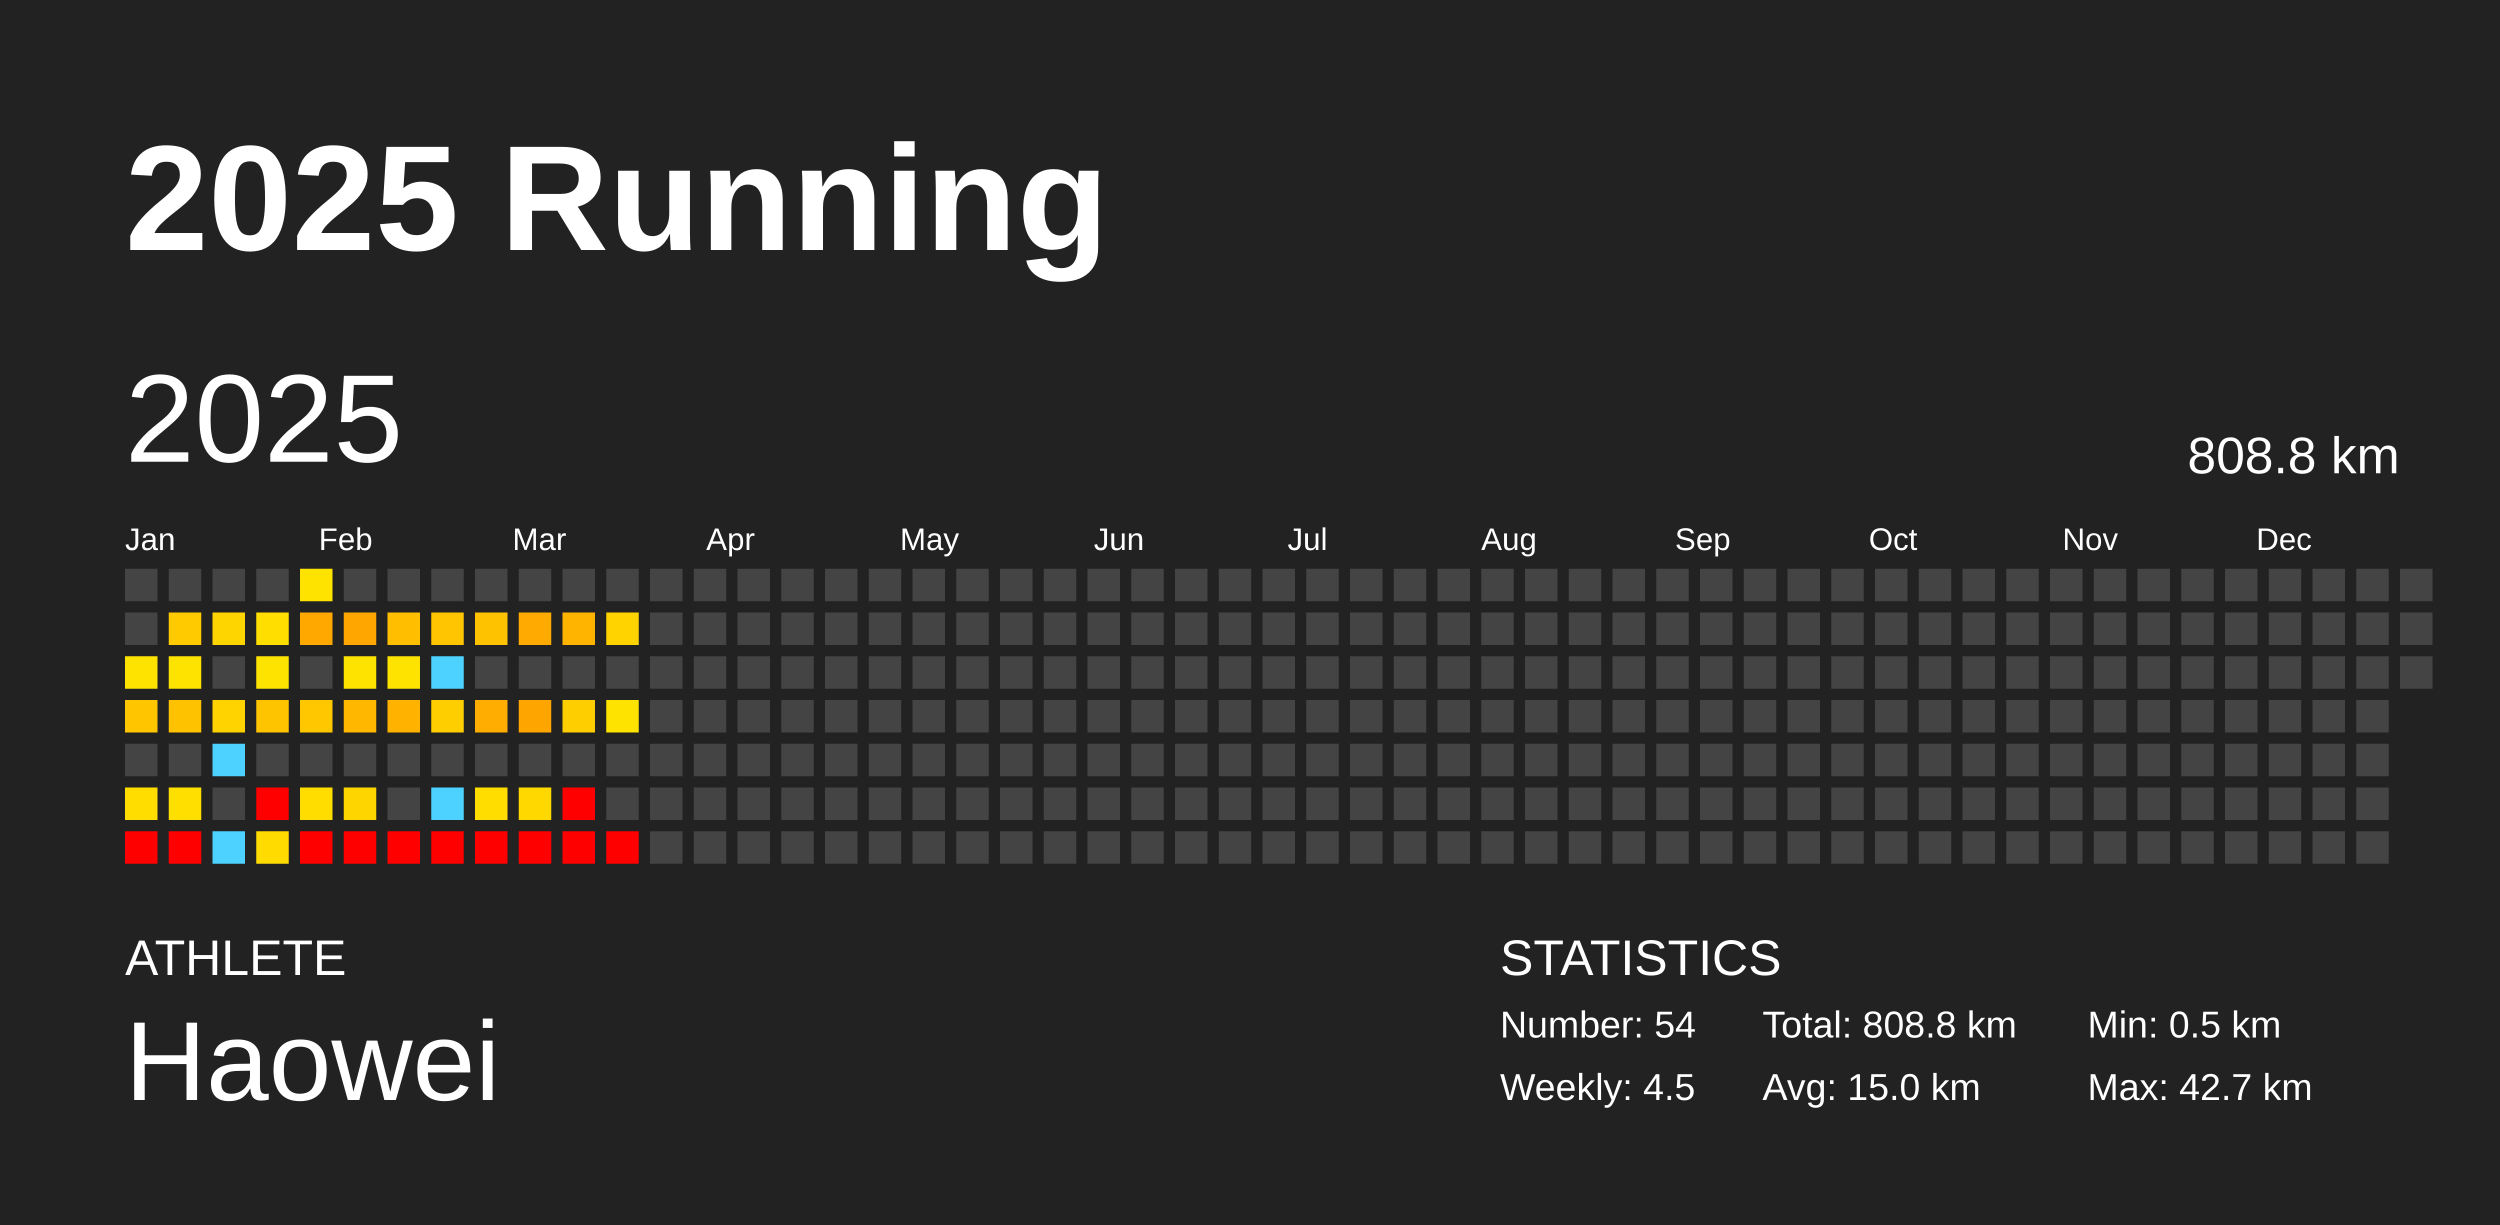
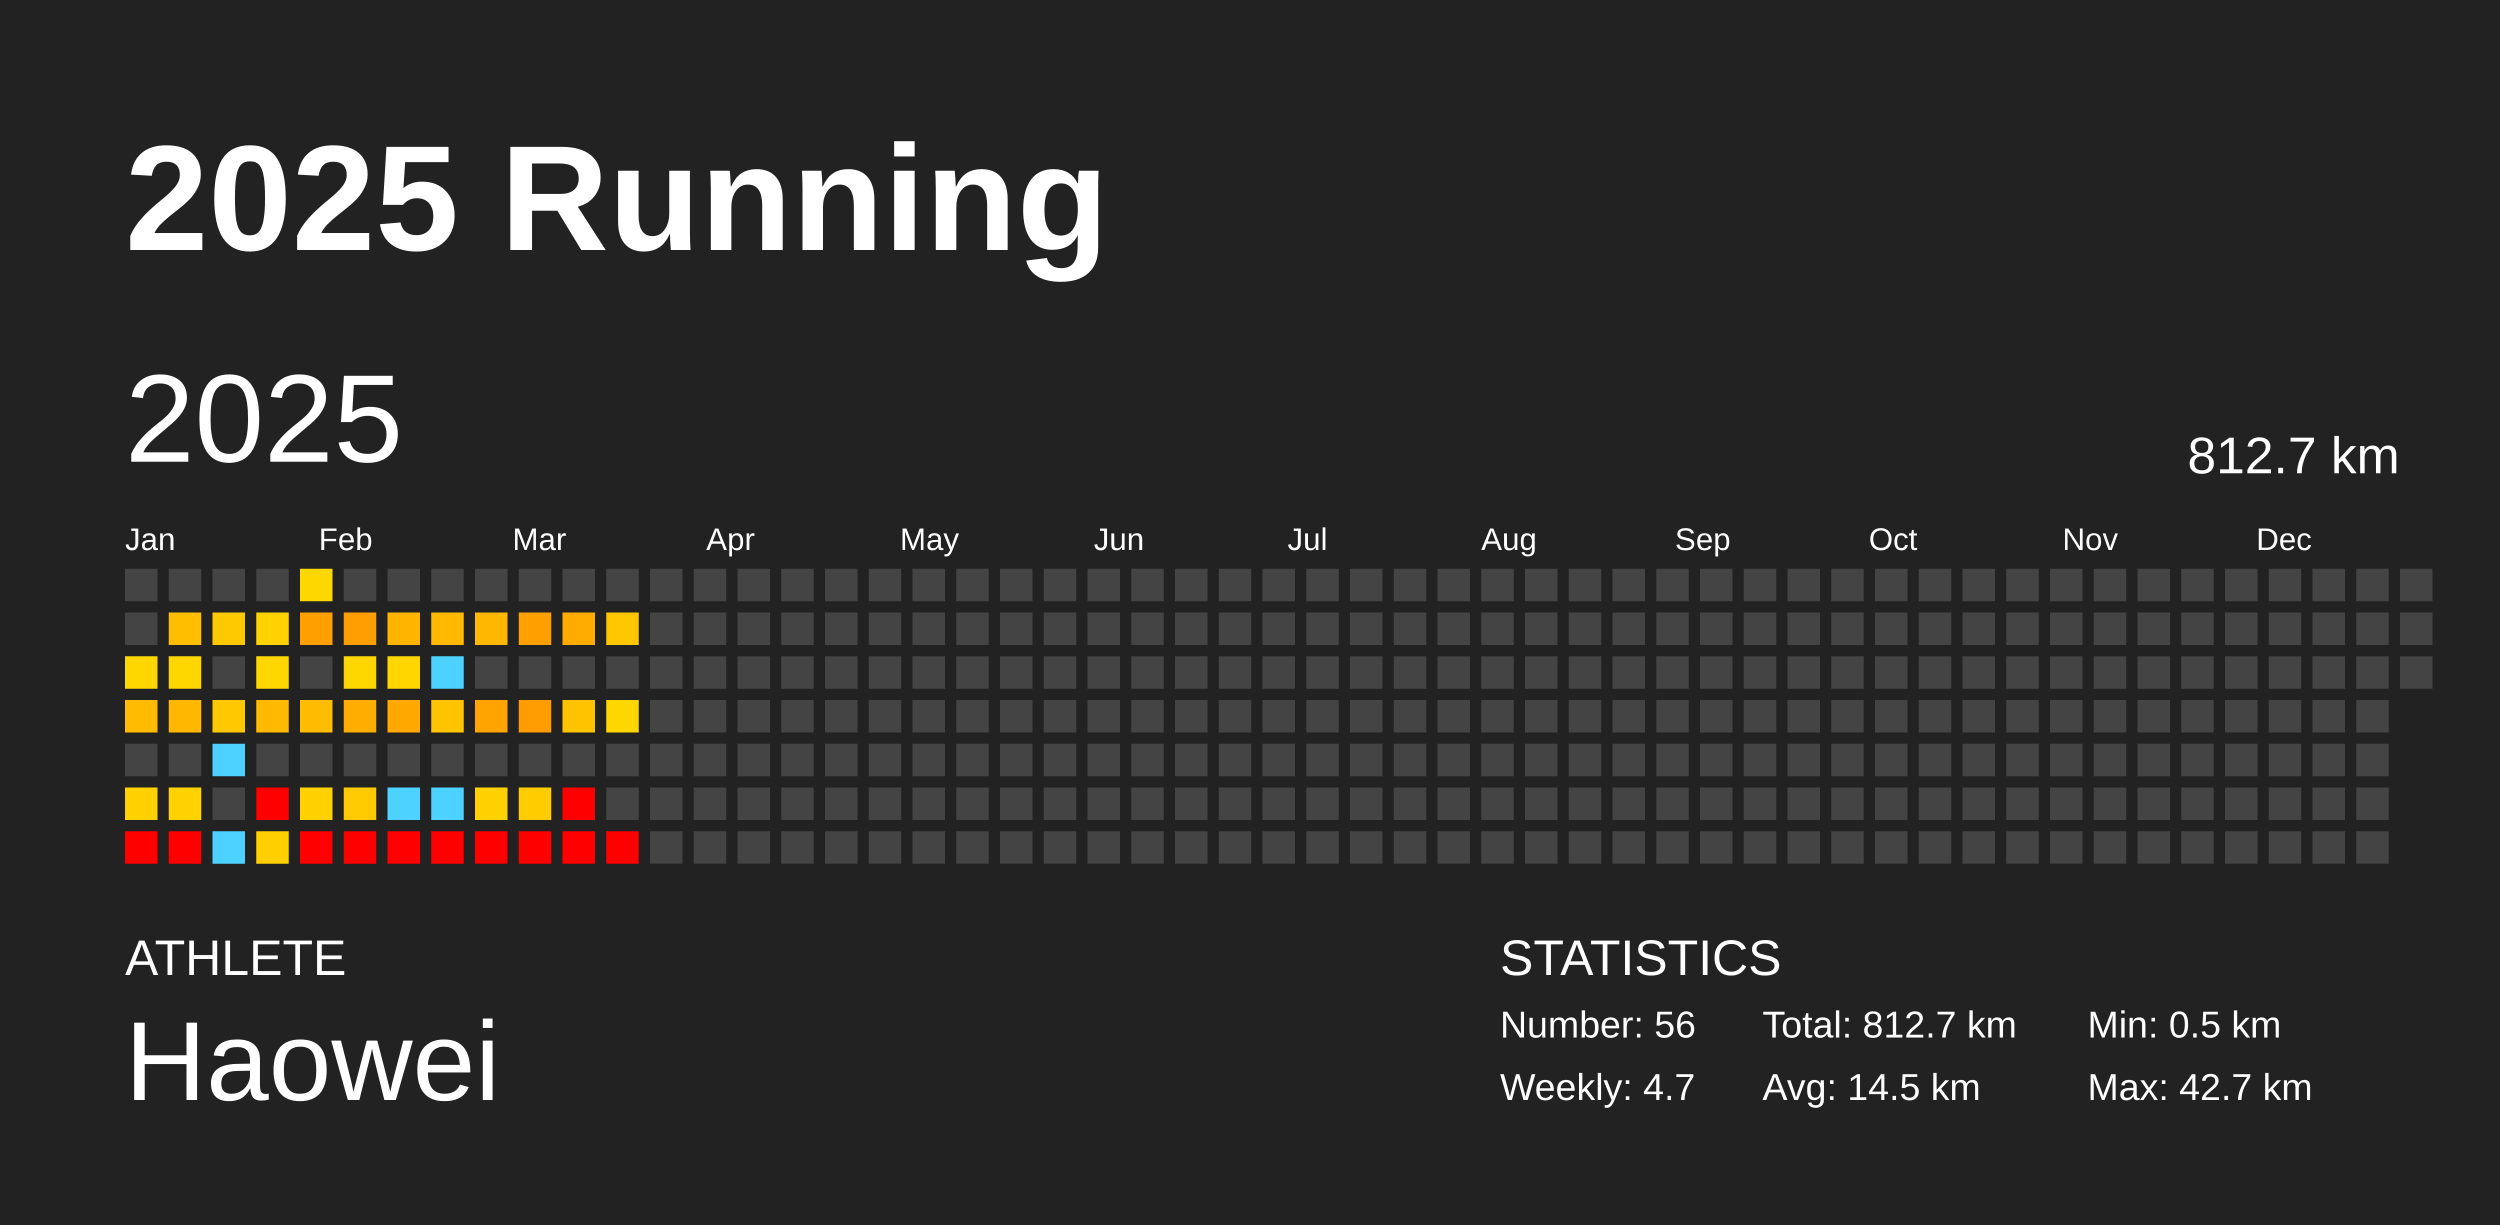
<svg xmlns="http://www.w3.org/2000/svg" baseProfile="full" height="98mm" version="1.1" viewBox="0,0,200,98" width="200mm">
  <defs />
  <rect fill="#222222" height="98" width="200" x="0" y="0" />
  <text fill="#FFFFFF" style="font-size:12px; font-family:Arial; font-weight:bold;" x="10" y="20">2025 Running</text>
  <text fill="#FFFFFF" style="font-size:4px; font-family:Arial" x="10" y="78">ATHLETE</text>
  <text fill="#FFFFFF" style="font-size:9px; font-family:Arial" x="10" y="88">Haowei</text>
  <text fill="#FFFFFF" style="font-size:4px; font-family:Arial" x="120" y="78">STATISTICS</text>
-   <text fill="#FFFFFF" style="font-size:3px; font-family:Arial" x="120" y="83">Number: 54</text>
-   <text fill="#FFFFFF" style="font-size:3px; font-family:Arial" x="120" y="88">Weekly: 4.5</text>
-   <text fill="#FFFFFF" style="font-size:3px; font-family:Arial" x="141" y="83">Total: 808.8 km</text>
-   <text fill="#FFFFFF" style="font-size:3px; font-family:Arial" x="141" y="88">Avg: 15.0 km</text>
+   <text fill="#FFFFFF" style="font-size:3px; font-family:Arial" x="120" y="83">Number: 56</text>
+   <text fill="#FFFFFF" style="font-size:3px; font-family:Arial" x="120" y="88">Weekly: 4.7</text>
+   <text fill="#FFFFFF" style="font-size:3px; font-family:Arial" x="141" y="83">Total: 812.7 km</text>
+   <text fill="#FFFFFF" style="font-size:3px; font-family:Arial" x="141" y="88">Avg: 14.5 km</text>
  <text fill="#FFFFFF" style="font-size:3px; font-family:Arial" x="167" y="83">Min: 0.5 km</text>
  <text fill="#FFFFFF" style="font-size:3px; font-family:Arial" x="167" y="88">Max: 42.7 km</text>
  <text dominant-baseline="hanging" fill="#FFFFFF" style="font-size:10.0px; font-family:Arial;" x="10" y="30">2025</text>
-   <text dominant-baseline="hanging" fill="#FFFFFF" style="font-size:4.125px; font-family:Arial;" x="175" y="35">808.8 km</text>
+   <text dominant-baseline="hanging" fill="#FFFFFF" style="font-size:4.125px; font-family:Arial;" x="175" y="35">812.7 km</text>
  <text fill="#FFFFFF" style="font-size:2.5px; font-family:Arial" x="10.0" y="44">Jan</text>
  <text fill="#FFFFFF" style="font-size:2.5px; font-family:Arial" x="25.5" y="44">Feb</text>
  <text fill="#FFFFFF" style="font-size:2.5px; font-family:Arial" x="41.0" y="44">Mar</text>
  <text fill="#FFFFFF" style="font-size:2.5px; font-family:Arial" x="56.5" y="44">Apr</text>
  <text fill="#FFFFFF" style="font-size:2.5px; font-family:Arial" x="72.0" y="44">May</text>
  <text fill="#FFFFFF" style="font-size:2.5px; font-family:Arial" x="87.5" y="44">Jun</text>
  <text fill="#FFFFFF" style="font-size:2.5px; font-family:Arial" x="103.0" y="44">Jul</text>
  <text fill="#FFFFFF" style="font-size:2.5px; font-family:Arial" x="118.5" y="44">Aug</text>
  <text fill="#FFFFFF" style="font-size:2.5px; font-family:Arial" x="134.0" y="44">Sep</text>
  <text fill="#FFFFFF" style="font-size:2.5px; font-family:Arial" x="149.5" y="44">Oct</text>
  <text fill="#FFFFFF" style="font-size:2.5px; font-family:Arial" x="165.0" y="44">Nov</text>
  <text fill="#FFFFFF" style="font-size:2.5px; font-family:Arial" x="180.5" y="44">Dec</text>
  <rect fill="#444444" height="2.6" width="2.6" x="10.0" y="45.5" />
  <rect fill="#444444" height="2.6" width="2.6" x="10.0" y="49.0" />
-   <rect fill="#ffe300" height="2.6" width="2.6" x="10.0" y="52.5" />
-   <rect fill="#ffc600" height="2.6" width="2.6" x="10.0" y="56.0" />
+   <rect fill="#ffd700" height="2.6" width="2.6" x="10.0" y="52.5" />
+   <rect fill="#ffbb00" height="2.6" width="2.6" x="10.0" y="56.0" />
  <rect fill="#444444" height="2.6" width="2.6" x="10.0" y="59.5" />
-   <rect fill="#ffdd00" height="2.6" width="2.6" x="10.0" y="63.0" />
+   <rect fill="#ffd100" height="2.6" width="2.6" x="10.0" y="63.0" />
  <rect fill="red" height="2.6" width="2.6" x="10.0" y="66.5" />
  <rect fill="#444444" height="2.6" width="2.6" x="13.5" y="45.5" />
-   <rect fill="#ffca00" height="2.6" width="2.6" x="13.5" y="49.0" />
-   <rect fill="#ffe300" height="2.6" width="2.6" x="13.5" y="52.5" />
-   <rect fill="#ffc200" height="2.6" width="2.6" x="13.5" y="56.0" />
+   <rect fill="#ffbf00" height="2.6" width="2.6" x="13.5" y="49.0" />
+   <rect fill="#ffd700" height="2.6" width="2.6" x="13.5" y="52.5" />
+   <rect fill="#ffb700" height="2.6" width="2.6" x="13.5" y="56.0" />
  <rect fill="#444444" height="2.6" width="2.6" x="13.5" y="59.5" />
-   <rect fill="#ffdf00" height="2.6" width="2.6" x="13.5" y="63.0" />
+   <rect fill="#ffd200" height="2.6" width="2.6" x="13.5" y="63.0" />
  <rect fill="red" height="2.6" width="2.6" x="13.5" y="66.5" />
  <rect fill="#444444" height="2.6" width="2.6" x="17.0" y="45.5" />
-   <rect fill="#ffd500" height="2.6" width="2.6" x="17.0" y="49.0" />
+   <rect fill="#ffc900" height="2.6" width="2.6" x="17.0" y="49.0" />
  <rect fill="#444444" height="2.6" width="2.6" x="17.0" y="52.5" />
-   <rect fill="#ffd300" height="2.6" width="2.6" x="17.0" y="56.0" />
+   <rect fill="#ffc800" height="2.6" width="2.6" x="17.0" y="56.0" />
  <rect fill="#4dd2ff" height="2.6" width="2.6" x="17.0" y="59.5" />
  <rect fill="#444444" height="2.6" width="2.6" x="17.0" y="63.0" />
  <rect fill="#4dd2ff" height="2.6" width="2.6" x="17.0" y="66.5" />
  <rect fill="#444444" height="2.6" width="2.6" x="20.5" y="45.5" />
-   <rect fill="#ffde00" height="2.6" width="2.6" x="20.5" y="49.0" />
-   <rect fill="#ffe300" height="2.6" width="2.6" x="20.5" y="52.5" />
-   <rect fill="#ffc400" height="2.6" width="2.6" x="20.5" y="56.0" />
+   <rect fill="#ffd200" height="2.6" width="2.6" x="20.5" y="49.0" />
+   <rect fill="#ffd700" height="2.6" width="2.6" x="20.5" y="52.5" />
+   <rect fill="#ffba00" height="2.6" width="2.6" x="20.5" y="56.0" />
  <rect fill="#444444" height="2.6" width="2.6" x="20.5" y="59.5" />
  <rect fill="red" height="2.6" width="2.6" x="20.5" y="63.0" />
-   <rect fill="#ffdb00" height="2.6" width="2.6" x="20.5" y="66.5" />
-   <rect fill="#ffe300" height="2.6" width="2.6" x="24.0" y="45.5" />
-   <rect fill="#ffa800" height="2.6" width="2.6" x="24.0" y="49.0" />
+   <rect fill="#ffcf00" height="2.6" width="2.6" x="20.5" y="66.5" />
+   <rect fill="#ffd700" height="2.6" width="2.6" x="24.0" y="45.5" />
+   <rect fill="#ff9f00" height="2.6" width="2.6" x="24.0" y="49.0" />
  <rect fill="#444444" height="2.6" width="2.6" x="24.0" y="52.5" />
-   <rect fill="#ffc700" height="2.6" width="2.6" x="24.0" y="56.0" />
+   <rect fill="#ffbc00" height="2.6" width="2.6" x="24.0" y="56.0" />
  <rect fill="#444444" height="2.6" width="2.6" x="24.0" y="59.5" />
-   <rect fill="#ffdd00" height="2.6" width="2.6" x="24.0" y="63.0" />
+   <rect fill="#ffd100" height="2.6" width="2.6" x="24.0" y="63.0" />
  <rect fill="red" height="2.6" width="2.6" x="24.0" y="66.5" />
  <rect fill="#444444" height="2.6" width="2.6" x="27.5" y="45.5" />
-   <rect fill="#ffa700" height="2.6" width="2.6" x="27.5" y="49.0" />
-   <rect fill="#ffe300" height="2.6" width="2.6" x="27.5" y="52.5" />
-   <rect fill="#ffb700" height="2.6" width="2.6" x="27.5" y="56.0" />
+   <rect fill="#ff9e00" height="2.6" width="2.6" x="27.5" y="49.0" />
+   <rect fill="#ffd700" height="2.6" width="2.6" x="27.5" y="52.5" />
+   <rect fill="#ffad00" height="2.6" width="2.6" x="27.5" y="56.0" />
  <rect fill="#444444" height="2.6" width="2.6" x="27.5" y="59.5" />
-   <rect fill="#ffd500" height="2.6" width="2.6" x="27.5" y="63.0" />
+   <rect fill="#ffca00" height="2.6" width="2.6" x="27.5" y="63.0" />
  <rect fill="red" height="2.6" width="2.6" x="27.5" y="66.5" />
  <rect fill="#444444" height="2.6" width="2.6" x="31.0" y="45.5" />
-   <rect fill="#ffbf00" height="2.6" width="2.6" x="31.0" y="49.0" />
-   <rect fill="#ffe300" height="2.6" width="2.6" x="31.0" y="52.5" />
-   <rect fill="#ffb200" height="2.6" width="2.6" x="31.0" y="56.0" />
+   <rect fill="#ffb500" height="2.6" width="2.6" x="31.0" y="49.0" />
+   <rect fill="#ffd700" height="2.6" width="2.6" x="31.0" y="52.5" />
+   <rect fill="#ffa800" height="2.6" width="2.6" x="31.0" y="56.0" />
  <rect fill="#444444" height="2.6" width="2.6" x="31.0" y="59.5" />
-   <rect fill="#444444" height="2.6" width="2.6" x="31.0" y="63.0" />
+   <rect fill="#4dd2ff" height="2.6" width="2.6" x="31.0" y="63.0" />
  <rect fill="red" height="2.6" width="2.6" x="31.0" y="66.5" />
  <rect fill="#444444" height="2.6" width="2.6" x="34.5" y="45.5" />
-   <rect fill="#ffc500" height="2.6" width="2.6" x="34.5" y="49.0" />
+   <rect fill="#ffba00" height="2.6" width="2.6" x="34.5" y="49.0" />
  <rect fill="#4dd2ff" height="2.6" width="2.6" x="34.5" y="52.5" />
-   <rect fill="#ffce00" height="2.6" width="2.6" x="34.5" y="56.0" />
+   <rect fill="#ffc300" height="2.6" width="2.6" x="34.5" y="56.0" />
  <rect fill="#444444" height="2.6" width="2.6" x="34.5" y="59.5" />
  <rect fill="#4dd2ff" height="2.6" width="2.6" x="34.5" y="63.0" />
  <rect fill="red" height="2.6" width="2.6" x="34.5" y="66.5" />
  <rect fill="#444444" height="2.6" width="2.6" x="38.0" y="45.5" />
-   <rect fill="#ffc200" height="2.6" width="2.6" x="38.0" y="49.0" />
+   <rect fill="#ffb700" height="2.6" width="2.6" x="38.0" y="49.0" />
  <rect fill="#444444" height="2.6" width="2.6" x="38.0" y="52.5" />
-   <rect fill="#ffad00" height="2.6" width="2.6" x="38.0" y="56.0" />
+   <rect fill="#ffa400" height="2.6" width="2.6" x="38.0" y="56.0" />
  <rect fill="#444444" height="2.6" width="2.6" x="38.0" y="59.5" />
-   <rect fill="#ffdd00" height="2.6" width="2.6" x="38.0" y="63.0" />
+   <rect fill="#ffd100" height="2.6" width="2.6" x="38.0" y="63.0" />
  <rect fill="red" height="2.6" width="2.6" x="38.0" y="66.5" />
  <rect fill="#444444" height="2.6" width="2.6" x="41.5" y="45.5" />
-   <rect fill="#ffaa00" height="2.6" width="2.6" x="41.5" y="49.0" />
+   <rect fill="#ffa000" height="2.6" width="2.6" x="41.5" y="49.0" />
  <rect fill="#444444" height="2.6" width="2.6" x="41.5" y="52.5" />
-   <rect fill="#ffa500" height="2.6" width="2.6" x="41.5" y="56.0" />
+   <rect fill="#ff9c00" height="2.6" width="2.6" x="41.5" y="56.0" />
  <rect fill="#444444" height="2.6" width="2.6" x="41.5" y="59.5" />
-   <rect fill="#ffd800" height="2.6" width="2.6" x="41.5" y="63.0" />
+   <rect fill="#ffcc00" height="2.6" width="2.6" x="41.5" y="63.0" />
  <rect fill="red" height="2.6" width="2.6" x="41.5" y="66.5" />
  <rect fill="#444444" height="2.6" width="2.6" x="45.0" y="45.5" />
-   <rect fill="#ffb500" height="2.6" width="2.6" x="45.0" y="49.0" />
+   <rect fill="#ffab00" height="2.6" width="2.6" x="45.0" y="49.0" />
  <rect fill="#444444" height="2.6" width="2.6" x="45.0" y="52.5" />
-   <rect fill="#ffce00" height="2.6" width="2.6" x="45.0" y="56.0" />
+   <rect fill="#ffc300" height="2.6" width="2.6" x="45.0" y="56.0" />
  <rect fill="#444444" height="2.6" width="2.6" x="45.0" y="59.5" />
  <rect fill="red" height="2.6" width="2.6" x="45.0" y="63.0" />
  <rect fill="red" height="2.6" width="2.6" x="45.0" y="66.5" />
  <rect fill="#444444" height="2.6" width="2.6" x="48.5" y="45.5" />
-   <rect fill="#ffd300" height="2.6" width="2.6" x="48.5" y="49.0" />
+   <rect fill="#ffc700" height="2.6" width="2.6" x="48.5" y="49.0" />
  <rect fill="#444444" height="2.6" width="2.6" x="48.5" y="52.5" />
-   <rect fill="#ffe300" height="2.6" width="2.6" x="48.5" y="56.0" />
+   <rect fill="#ffd700" height="2.6" width="2.6" x="48.5" y="56.0" />
  <rect fill="#444444" height="2.6" width="2.6" x="48.5" y="59.5" />
  <rect fill="#444444" height="2.6" width="2.6" x="48.5" y="63.0" />
  <rect fill="red" height="2.6" width="2.6" x="48.5" y="66.5" />
  <rect fill="#444444" height="2.6" width="2.6" x="52.0" y="45.5" />
  <rect fill="#444444" height="2.6" width="2.6" x="52.0" y="49.0" />
  <rect fill="#444444" height="2.6" width="2.6" x="52.0" y="52.5" />
  <rect fill="#444444" height="2.6" width="2.6" x="52.0" y="56.0" />
  <rect fill="#444444" height="2.6" width="2.6" x="52.0" y="59.5" />
  <rect fill="#444444" height="2.6" width="2.6" x="52.0" y="63.0" />
  <rect fill="#444444" height="2.6" width="2.6" x="52.0" y="66.5" />
  <rect fill="#444444" height="2.6" width="2.6" x="55.5" y="45.5" />
  <rect fill="#444444" height="2.6" width="2.6" x="55.5" y="49.0" />
  <rect fill="#444444" height="2.6" width="2.6" x="55.5" y="52.5" />
  <rect fill="#444444" height="2.6" width="2.6" x="55.5" y="56.0" />
  <rect fill="#444444" height="2.6" width="2.6" x="55.5" y="59.5" />
  <rect fill="#444444" height="2.6" width="2.6" x="55.5" y="63.0" />
  <rect fill="#444444" height="2.6" width="2.6" x="55.5" y="66.5" />
  <rect fill="#444444" height="2.6" width="2.6" x="59.0" y="45.5" />
  <rect fill="#444444" height="2.6" width="2.6" x="59.0" y="49.0" />
  <rect fill="#444444" height="2.6" width="2.6" x="59.0" y="52.5" />
  <rect fill="#444444" height="2.6" width="2.6" x="59.0" y="56.0" />
  <rect fill="#444444" height="2.6" width="2.6" x="59.0" y="59.5" />
  <rect fill="#444444" height="2.6" width="2.6" x="59.0" y="63.0" />
  <rect fill="#444444" height="2.6" width="2.6" x="59.0" y="66.5" />
  <rect fill="#444444" height="2.6" width="2.6" x="62.5" y="45.5" />
  <rect fill="#444444" height="2.6" width="2.6" x="62.5" y="49.0" />
  <rect fill="#444444" height="2.6" width="2.6" x="62.5" y="52.5" />
  <rect fill="#444444" height="2.6" width="2.6" x="62.5" y="56.0" />
  <rect fill="#444444" height="2.6" width="2.6" x="62.5" y="59.5" />
  <rect fill="#444444" height="2.6" width="2.6" x="62.5" y="63.0" />
  <rect fill="#444444" height="2.6" width="2.6" x="62.5" y="66.5" />
  <rect fill="#444444" height="2.6" width="2.6" x="66.0" y="45.5" />
  <rect fill="#444444" height="2.6" width="2.6" x="66.0" y="49.0" />
  <rect fill="#444444" height="2.6" width="2.6" x="66.0" y="52.5" />
  <rect fill="#444444" height="2.6" width="2.6" x="66.0" y="56.0" />
  <rect fill="#444444" height="2.6" width="2.6" x="66.0" y="59.5" />
  <rect fill="#444444" height="2.6" width="2.6" x="66.0" y="63.0" />
  <rect fill="#444444" height="2.6" width="2.6" x="66.0" y="66.5" />
  <rect fill="#444444" height="2.6" width="2.6" x="69.5" y="45.5" />
  <rect fill="#444444" height="2.6" width="2.6" x="69.5" y="49.0" />
  <rect fill="#444444" height="2.6" width="2.6" x="69.5" y="52.5" />
  <rect fill="#444444" height="2.6" width="2.6" x="69.5" y="56.0" />
  <rect fill="#444444" height="2.6" width="2.6" x="69.5" y="59.5" />
  <rect fill="#444444" height="2.6" width="2.6" x="69.5" y="63.0" />
  <rect fill="#444444" height="2.6" width="2.6" x="69.5" y="66.5" />
  <rect fill="#444444" height="2.6" width="2.6" x="73.0" y="45.5" />
  <rect fill="#444444" height="2.6" width="2.6" x="73.0" y="49.0" />
  <rect fill="#444444" height="2.6" width="2.6" x="73.0" y="52.5" />
  <rect fill="#444444" height="2.6" width="2.6" x="73.0" y="56.0" />
  <rect fill="#444444" height="2.6" width="2.6" x="73.0" y="59.5" />
  <rect fill="#444444" height="2.6" width="2.6" x="73.0" y="63.0" />
  <rect fill="#444444" height="2.6" width="2.6" x="73.0" y="66.5" />
  <rect fill="#444444" height="2.6" width="2.6" x="76.5" y="45.5" />
  <rect fill="#444444" height="2.6" width="2.6" x="76.5" y="49.0" />
  <rect fill="#444444" height="2.6" width="2.6" x="76.5" y="52.5" />
  <rect fill="#444444" height="2.6" width="2.6" x="76.5" y="56.0" />
  <rect fill="#444444" height="2.6" width="2.6" x="76.5" y="59.5" />
  <rect fill="#444444" height="2.6" width="2.6" x="76.5" y="63.0" />
  <rect fill="#444444" height="2.6" width="2.6" x="76.5" y="66.5" />
  <rect fill="#444444" height="2.6" width="2.6" x="80.0" y="45.5" />
  <rect fill="#444444" height="2.6" width="2.6" x="80.0" y="49.0" />
  <rect fill="#444444" height="2.6" width="2.6" x="80.0" y="52.5" />
  <rect fill="#444444" height="2.6" width="2.6" x="80.0" y="56.0" />
  <rect fill="#444444" height="2.6" width="2.6" x="80.0" y="59.5" />
  <rect fill="#444444" height="2.6" width="2.6" x="80.0" y="63.0" />
  <rect fill="#444444" height="2.6" width="2.6" x="80.0" y="66.5" />
  <rect fill="#444444" height="2.6" width="2.6" x="83.5" y="45.5" />
  <rect fill="#444444" height="2.6" width="2.6" x="83.5" y="49.0" />
  <rect fill="#444444" height="2.6" width="2.6" x="83.5" y="52.5" />
  <rect fill="#444444" height="2.6" width="2.6" x="83.5" y="56.0" />
  <rect fill="#444444" height="2.6" width="2.6" x="83.5" y="59.5" />
  <rect fill="#444444" height="2.6" width="2.6" x="83.5" y="63.0" />
  <rect fill="#444444" height="2.6" width="2.6" x="83.5" y="66.5" />
  <rect fill="#444444" height="2.6" width="2.6" x="87.0" y="45.5" />
  <rect fill="#444444" height="2.6" width="2.6" x="87.0" y="49.0" />
  <rect fill="#444444" height="2.6" width="2.6" x="87.0" y="52.5" />
  <rect fill="#444444" height="2.6" width="2.6" x="87.0" y="56.0" />
  <rect fill="#444444" height="2.6" width="2.6" x="87.0" y="59.5" />
  <rect fill="#444444" height="2.6" width="2.6" x="87.0" y="63.0" />
  <rect fill="#444444" height="2.6" width="2.6" x="87.0" y="66.5" />
  <rect fill="#444444" height="2.6" width="2.6" x="90.5" y="45.5" />
  <rect fill="#444444" height="2.6" width="2.6" x="90.5" y="49.0" />
  <rect fill="#444444" height="2.6" width="2.6" x="90.5" y="52.5" />
  <rect fill="#444444" height="2.6" width="2.6" x="90.5" y="56.0" />
  <rect fill="#444444" height="2.6" width="2.6" x="90.5" y="59.5" />
  <rect fill="#444444" height="2.6" width="2.6" x="90.5" y="63.0" />
  <rect fill="#444444" height="2.6" width="2.6" x="90.5" y="66.5" />
  <rect fill="#444444" height="2.6" width="2.6" x="94.0" y="45.5" />
  <rect fill="#444444" height="2.6" width="2.6" x="94.0" y="49.0" />
  <rect fill="#444444" height="2.6" width="2.6" x="94.0" y="52.5" />
  <rect fill="#444444" height="2.6" width="2.6" x="94.0" y="56.0" />
  <rect fill="#444444" height="2.6" width="2.6" x="94.0" y="59.5" />
  <rect fill="#444444" height="2.6" width="2.6" x="94.0" y="63.0" />
  <rect fill="#444444" height="2.6" width="2.6" x="94.0" y="66.5" />
  <rect fill="#444444" height="2.6" width="2.6" x="97.5" y="45.5" />
  <rect fill="#444444" height="2.6" width="2.6" x="97.5" y="49.0" />
  <rect fill="#444444" height="2.6" width="2.6" x="97.5" y="52.5" />
  <rect fill="#444444" height="2.6" width="2.6" x="97.5" y="56.0" />
  <rect fill="#444444" height="2.6" width="2.6" x="97.5" y="59.5" />
  <rect fill="#444444" height="2.6" width="2.6" x="97.5" y="63.0" />
  <rect fill="#444444" height="2.6" width="2.6" x="97.5" y="66.5" />
  <rect fill="#444444" height="2.6" width="2.6" x="101.0" y="45.5" />
  <rect fill="#444444" height="2.6" width="2.6" x="101.0" y="49.0" />
  <rect fill="#444444" height="2.6" width="2.6" x="101.0" y="52.5" />
  <rect fill="#444444" height="2.6" width="2.6" x="101.0" y="56.0" />
  <rect fill="#444444" height="2.6" width="2.6" x="101.0" y="59.5" />
  <rect fill="#444444" height="2.6" width="2.6" x="101.0" y="63.0" />
  <rect fill="#444444" height="2.6" width="2.6" x="101.0" y="66.5" />
  <rect fill="#444444" height="2.6" width="2.6" x="104.5" y="45.5" />
  <rect fill="#444444" height="2.6" width="2.6" x="104.5" y="49.0" />
  <rect fill="#444444" height="2.6" width="2.6" x="104.5" y="52.5" />
  <rect fill="#444444" height="2.6" width="2.6" x="104.5" y="56.0" />
  <rect fill="#444444" height="2.6" width="2.6" x="104.5" y="59.5" />
  <rect fill="#444444" height="2.6" width="2.6" x="104.5" y="63.0" />
  <rect fill="#444444" height="2.6" width="2.6" x="104.5" y="66.5" />
  <rect fill="#444444" height="2.6" width="2.6" x="108.0" y="45.5" />
  <rect fill="#444444" height="2.6" width="2.6" x="108.0" y="49.0" />
  <rect fill="#444444" height="2.6" width="2.6" x="108.0" y="52.5" />
  <rect fill="#444444" height="2.6" width="2.6" x="108.0" y="56.0" />
  <rect fill="#444444" height="2.6" width="2.6" x="108.0" y="59.5" />
  <rect fill="#444444" height="2.6" width="2.6" x="108.0" y="63.0" />
  <rect fill="#444444" height="2.6" width="2.6" x="108.0" y="66.5" />
  <rect fill="#444444" height="2.6" width="2.6" x="111.5" y="45.5" />
  <rect fill="#444444" height="2.6" width="2.6" x="111.5" y="49.0" />
  <rect fill="#444444" height="2.6" width="2.6" x="111.5" y="52.5" />
  <rect fill="#444444" height="2.6" width="2.6" x="111.5" y="56.0" />
  <rect fill="#444444" height="2.6" width="2.6" x="111.5" y="59.5" />
  <rect fill="#444444" height="2.6" width="2.6" x="111.5" y="63.0" />
  <rect fill="#444444" height="2.6" width="2.6" x="111.5" y="66.5" />
  <rect fill="#444444" height="2.6" width="2.6" x="115.0" y="45.5" />
  <rect fill="#444444" height="2.6" width="2.6" x="115.0" y="49.0" />
  <rect fill="#444444" height="2.6" width="2.6" x="115.0" y="52.5" />
  <rect fill="#444444" height="2.6" width="2.6" x="115.0" y="56.0" />
  <rect fill="#444444" height="2.6" width="2.6" x="115.0" y="59.5" />
  <rect fill="#444444" height="2.6" width="2.6" x="115.0" y="63.0" />
  <rect fill="#444444" height="2.6" width="2.6" x="115.0" y="66.5" />
  <rect fill="#444444" height="2.6" width="2.6" x="118.5" y="45.5" />
  <rect fill="#444444" height="2.6" width="2.6" x="118.5" y="49.0" />
  <rect fill="#444444" height="2.6" width="2.6" x="118.5" y="52.5" />
  <rect fill="#444444" height="2.6" width="2.6" x="118.5" y="56.0" />
  <rect fill="#444444" height="2.6" width="2.6" x="118.5" y="59.5" />
  <rect fill="#444444" height="2.6" width="2.6" x="118.5" y="63.0" />
  <rect fill="#444444" height="2.6" width="2.6" x="118.5" y="66.5" />
  <rect fill="#444444" height="2.6" width="2.6" x="122.0" y="45.5" />
  <rect fill="#444444" height="2.6" width="2.6" x="122.0" y="49.0" />
  <rect fill="#444444" height="2.6" width="2.6" x="122.0" y="52.5" />
  <rect fill="#444444" height="2.6" width="2.6" x="122.0" y="56.0" />
  <rect fill="#444444" height="2.6" width="2.6" x="122.0" y="59.5" />
  <rect fill="#444444" height="2.6" width="2.6" x="122.0" y="63.0" />
  <rect fill="#444444" height="2.6" width="2.6" x="122.0" y="66.5" />
  <rect fill="#444444" height="2.6" width="2.6" x="125.5" y="45.5" />
  <rect fill="#444444" height="2.6" width="2.6" x="125.5" y="49.0" />
  <rect fill="#444444" height="2.6" width="2.6" x="125.5" y="52.5" />
  <rect fill="#444444" height="2.6" width="2.6" x="125.5" y="56.0" />
  <rect fill="#444444" height="2.6" width="2.6" x="125.5" y="59.5" />
  <rect fill="#444444" height="2.6" width="2.6" x="125.5" y="63.0" />
  <rect fill="#444444" height="2.6" width="2.6" x="125.5" y="66.5" />
  <rect fill="#444444" height="2.6" width="2.6" x="129.0" y="45.5" />
  <rect fill="#444444" height="2.6" width="2.6" x="129.0" y="49.0" />
  <rect fill="#444444" height="2.6" width="2.6" x="129.0" y="52.5" />
  <rect fill="#444444" height="2.6" width="2.6" x="129.0" y="56.0" />
  <rect fill="#444444" height="2.6" width="2.6" x="129.0" y="59.5" />
  <rect fill="#444444" height="2.6" width="2.6" x="129.0" y="63.0" />
  <rect fill="#444444" height="2.6" width="2.6" x="129.0" y="66.5" />
  <rect fill="#444444" height="2.6" width="2.6" x="132.5" y="45.5" />
  <rect fill="#444444" height="2.6" width="2.6" x="132.5" y="49.0" />
  <rect fill="#444444" height="2.6" width="2.6" x="132.5" y="52.5" />
  <rect fill="#444444" height="2.6" width="2.6" x="132.5" y="56.0" />
  <rect fill="#444444" height="2.6" width="2.6" x="132.5" y="59.5" />
  <rect fill="#444444" height="2.6" width="2.6" x="132.5" y="63.0" />
  <rect fill="#444444" height="2.6" width="2.6" x="132.5" y="66.5" />
  <rect fill="#444444" height="2.6" width="2.6" x="136.0" y="45.5" />
  <rect fill="#444444" height="2.6" width="2.6" x="136.0" y="49.0" />
  <rect fill="#444444" height="2.6" width="2.6" x="136.0" y="52.5" />
  <rect fill="#444444" height="2.6" width="2.6" x="136.0" y="56.0" />
  <rect fill="#444444" height="2.6" width="2.6" x="136.0" y="59.5" />
  <rect fill="#444444" height="2.6" width="2.6" x="136.0" y="63.0" />
  <rect fill="#444444" height="2.6" width="2.6" x="136.0" y="66.5" />
  <rect fill="#444444" height="2.6" width="2.6" x="139.5" y="45.5" />
  <rect fill="#444444" height="2.6" width="2.6" x="139.5" y="49.0" />
  <rect fill="#444444" height="2.6" width="2.6" x="139.5" y="52.5" />
  <rect fill="#444444" height="2.6" width="2.6" x="139.5" y="56.0" />
  <rect fill="#444444" height="2.6" width="2.6" x="139.5" y="59.5" />
  <rect fill="#444444" height="2.6" width="2.6" x="139.5" y="63.0" />
  <rect fill="#444444" height="2.6" width="2.6" x="139.5" y="66.5" />
  <rect fill="#444444" height="2.6" width="2.6" x="143.0" y="45.5" />
  <rect fill="#444444" height="2.6" width="2.6" x="143.0" y="49.0" />
  <rect fill="#444444" height="2.6" width="2.6" x="143.0" y="52.5" />
  <rect fill="#444444" height="2.6" width="2.6" x="143.0" y="56.0" />
  <rect fill="#444444" height="2.6" width="2.6" x="143.0" y="59.5" />
  <rect fill="#444444" height="2.6" width="2.6" x="143.0" y="63.0" />
  <rect fill="#444444" height="2.6" width="2.6" x="143.0" y="66.5" />
  <rect fill="#444444" height="2.6" width="2.6" x="146.5" y="45.5" />
  <rect fill="#444444" height="2.6" width="2.6" x="146.5" y="49.0" />
  <rect fill="#444444" height="2.6" width="2.6" x="146.5" y="52.5" />
  <rect fill="#444444" height="2.6" width="2.6" x="146.5" y="56.0" />
  <rect fill="#444444" height="2.6" width="2.6" x="146.5" y="59.5" />
  <rect fill="#444444" height="2.6" width="2.6" x="146.5" y="63.0" />
  <rect fill="#444444" height="2.6" width="2.6" x="146.5" y="66.5" />
  <rect fill="#444444" height="2.6" width="2.6" x="150.0" y="45.5" />
  <rect fill="#444444" height="2.6" width="2.6" x="150.0" y="49.0" />
  <rect fill="#444444" height="2.6" width="2.6" x="150.0" y="52.5" />
  <rect fill="#444444" height="2.6" width="2.6" x="150.0" y="56.0" />
  <rect fill="#444444" height="2.6" width="2.6" x="150.0" y="59.5" />
  <rect fill="#444444" height="2.6" width="2.6" x="150.0" y="63.0" />
  <rect fill="#444444" height="2.6" width="2.6" x="150.0" y="66.5" />
  <rect fill="#444444" height="2.6" width="2.6" x="153.5" y="45.5" />
  <rect fill="#444444" height="2.6" width="2.6" x="153.5" y="49.0" />
  <rect fill="#444444" height="2.6" width="2.6" x="153.5" y="52.5" />
  <rect fill="#444444" height="2.6" width="2.6" x="153.5" y="56.0" />
  <rect fill="#444444" height="2.6" width="2.6" x="153.5" y="59.5" />
  <rect fill="#444444" height="2.6" width="2.6" x="153.5" y="63.0" />
  <rect fill="#444444" height="2.6" width="2.6" x="153.5" y="66.5" />
  <rect fill="#444444" height="2.6" width="2.6" x="157.0" y="45.5" />
  <rect fill="#444444" height="2.6" width="2.6" x="157.0" y="49.0" />
  <rect fill="#444444" height="2.6" width="2.6" x="157.0" y="52.5" />
  <rect fill="#444444" height="2.6" width="2.6" x="157.0" y="56.0" />
  <rect fill="#444444" height="2.6" width="2.6" x="157.0" y="59.5" />
  <rect fill="#444444" height="2.6" width="2.6" x="157.0" y="63.0" />
  <rect fill="#444444" height="2.6" width="2.6" x="157.0" y="66.5" />
  <rect fill="#444444" height="2.6" width="2.6" x="160.5" y="45.5" />
  <rect fill="#444444" height="2.6" width="2.6" x="160.5" y="49.0" />
  <rect fill="#444444" height="2.6" width="2.6" x="160.5" y="52.5" />
  <rect fill="#444444" height="2.6" width="2.6" x="160.5" y="56.0" />
  <rect fill="#444444" height="2.6" width="2.6" x="160.5" y="59.5" />
  <rect fill="#444444" height="2.6" width="2.6" x="160.5" y="63.0" />
  <rect fill="#444444" height="2.6" width="2.6" x="160.5" y="66.5" />
  <rect fill="#444444" height="2.6" width="2.6" x="164.0" y="45.5" />
  <rect fill="#444444" height="2.6" width="2.6" x="164.0" y="49.0" />
  <rect fill="#444444" height="2.6" width="2.6" x="164.0" y="52.5" />
  <rect fill="#444444" height="2.6" width="2.6" x="164.0" y="56.0" />
  <rect fill="#444444" height="2.6" width="2.6" x="164.0" y="59.5" />
  <rect fill="#444444" height="2.6" width="2.6" x="164.0" y="63.0" />
  <rect fill="#444444" height="2.6" width="2.6" x="164.0" y="66.5" />
  <rect fill="#444444" height="2.6" width="2.6" x="167.5" y="45.5" />
  <rect fill="#444444" height="2.6" width="2.6" x="167.5" y="49.0" />
  <rect fill="#444444" height="2.6" width="2.6" x="167.5" y="52.5" />
  <rect fill="#444444" height="2.6" width="2.6" x="167.5" y="56.0" />
  <rect fill="#444444" height="2.6" width="2.6" x="167.5" y="59.5" />
  <rect fill="#444444" height="2.6" width="2.6" x="167.5" y="63.0" />
  <rect fill="#444444" height="2.6" width="2.6" x="167.5" y="66.5" />
  <rect fill="#444444" height="2.6" width="2.6" x="171.0" y="45.5" />
  <rect fill="#444444" height="2.6" width="2.6" x="171.0" y="49.0" />
  <rect fill="#444444" height="2.6" width="2.6" x="171.0" y="52.5" />
  <rect fill="#444444" height="2.6" width="2.6" x="171.0" y="56.0" />
  <rect fill="#444444" height="2.6" width="2.6" x="171.0" y="59.5" />
  <rect fill="#444444" height="2.6" width="2.6" x="171.0" y="63.0" />
  <rect fill="#444444" height="2.6" width="2.6" x="171.0" y="66.5" />
  <rect fill="#444444" height="2.6" width="2.6" x="174.5" y="45.5" />
  <rect fill="#444444" height="2.6" width="2.6" x="174.5" y="49.0" />
  <rect fill="#444444" height="2.6" width="2.6" x="174.5" y="52.5" />
  <rect fill="#444444" height="2.6" width="2.6" x="174.5" y="56.0" />
  <rect fill="#444444" height="2.6" width="2.6" x="174.5" y="59.5" />
  <rect fill="#444444" height="2.6" width="2.6" x="174.5" y="63.0" />
  <rect fill="#444444" height="2.6" width="2.6" x="174.5" y="66.5" />
  <rect fill="#444444" height="2.6" width="2.6" x="178.0" y="45.5" />
  <rect fill="#444444" height="2.6" width="2.6" x="178.0" y="49.0" />
  <rect fill="#444444" height="2.6" width="2.6" x="178.0" y="52.5" />
  <rect fill="#444444" height="2.6" width="2.6" x="178.0" y="56.0" />
  <rect fill="#444444" height="2.6" width="2.6" x="178.0" y="59.5" />
  <rect fill="#444444" height="2.6" width="2.6" x="178.0" y="63.0" />
  <rect fill="#444444" height="2.6" width="2.6" x="178.0" y="66.5" />
  <rect fill="#444444" height="2.6" width="2.6" x="181.5" y="45.5" />
  <rect fill="#444444" height="2.6" width="2.6" x="181.5" y="49.0" />
  <rect fill="#444444" height="2.6" width="2.6" x="181.5" y="52.5" />
  <rect fill="#444444" height="2.6" width="2.6" x="181.5" y="56.0" />
  <rect fill="#444444" height="2.6" width="2.6" x="181.5" y="59.5" />
  <rect fill="#444444" height="2.6" width="2.6" x="181.5" y="63.0" />
  <rect fill="#444444" height="2.6" width="2.6" x="181.5" y="66.5" />
  <rect fill="#444444" height="2.6" width="2.6" x="185.0" y="45.5" />
  <rect fill="#444444" height="2.6" width="2.6" x="185.0" y="49.0" />
  <rect fill="#444444" height="2.6" width="2.6" x="185.0" y="52.5" />
  <rect fill="#444444" height="2.6" width="2.6" x="185.0" y="56.0" />
  <rect fill="#444444" height="2.6" width="2.6" x="185.0" y="59.5" />
  <rect fill="#444444" height="2.6" width="2.6" x="185.0" y="63.0" />
  <rect fill="#444444" height="2.6" width="2.6" x="185.0" y="66.5" />
  <rect fill="#444444" height="2.6" width="2.6" x="188.5" y="45.5" />
  <rect fill="#444444" height="2.6" width="2.6" x="188.5" y="49.0" />
  <rect fill="#444444" height="2.6" width="2.6" x="188.5" y="52.5" />
  <rect fill="#444444" height="2.6" width="2.6" x="188.5" y="56.0" />
  <rect fill="#444444" height="2.6" width="2.6" x="188.5" y="59.5" />
  <rect fill="#444444" height="2.6" width="2.6" x="188.5" y="63.0" />
  <rect fill="#444444" height="2.6" width="2.6" x="188.5" y="66.5" />
  <rect fill="#444444" height="2.6" width="2.6" x="192.0" y="45.5" />
  <rect fill="#444444" height="2.6" width="2.6" x="192.0" y="49.0" />
  <rect fill="#444444" height="2.6" width="2.6" x="192.0" y="52.5" />
</svg>
